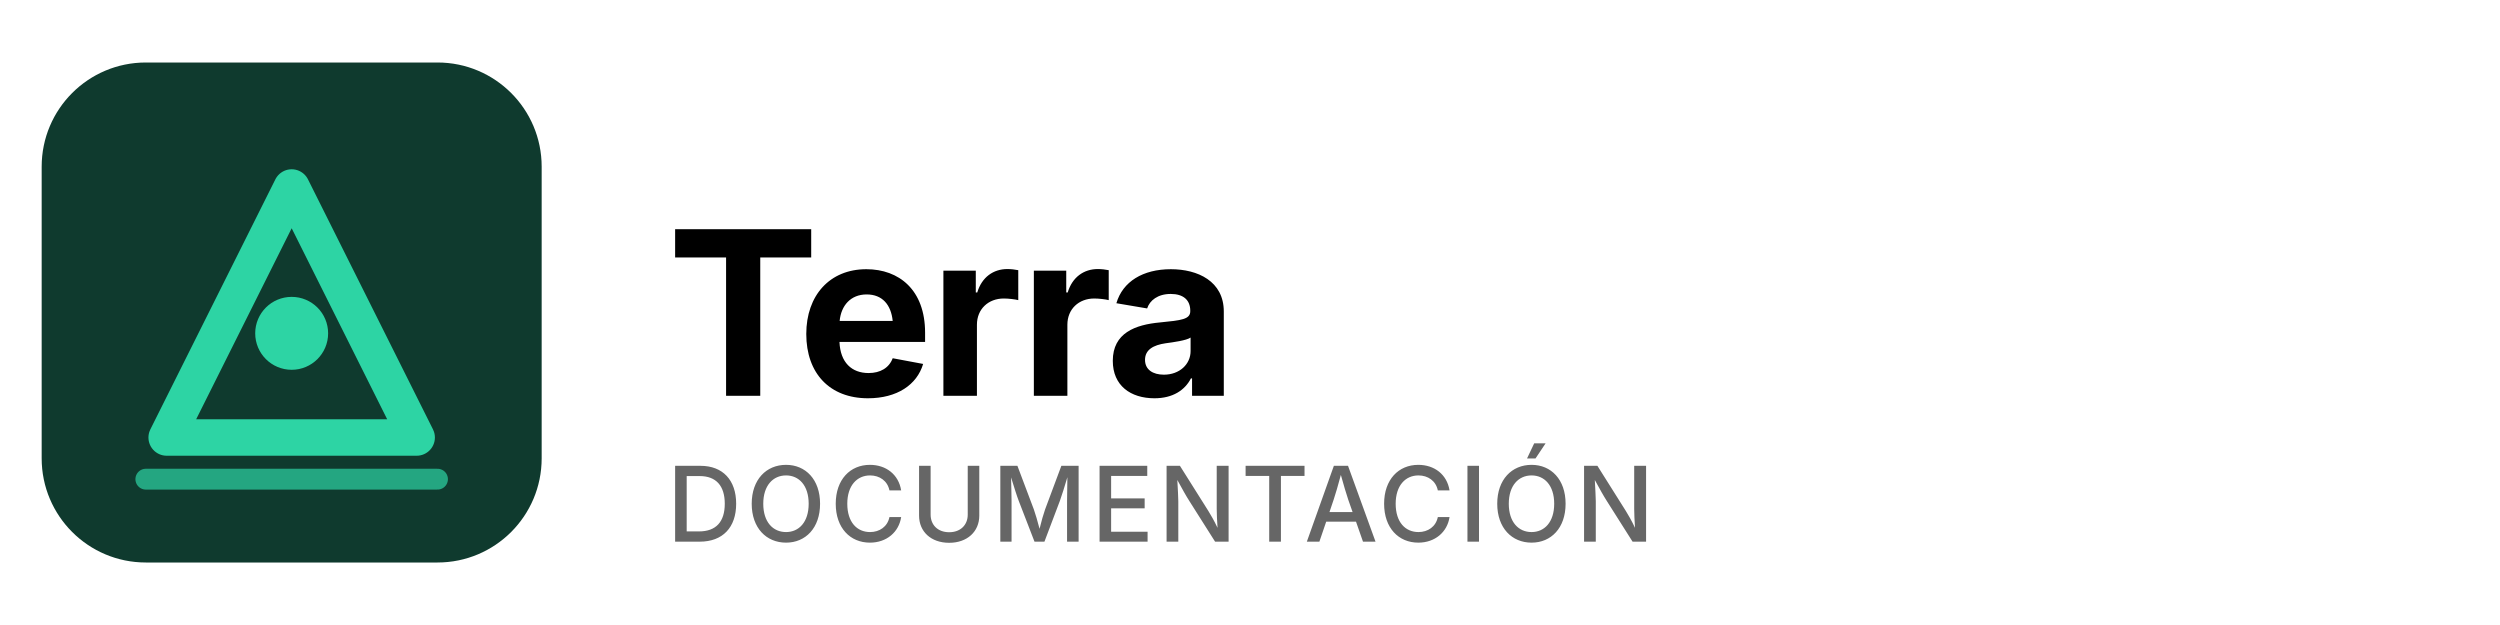
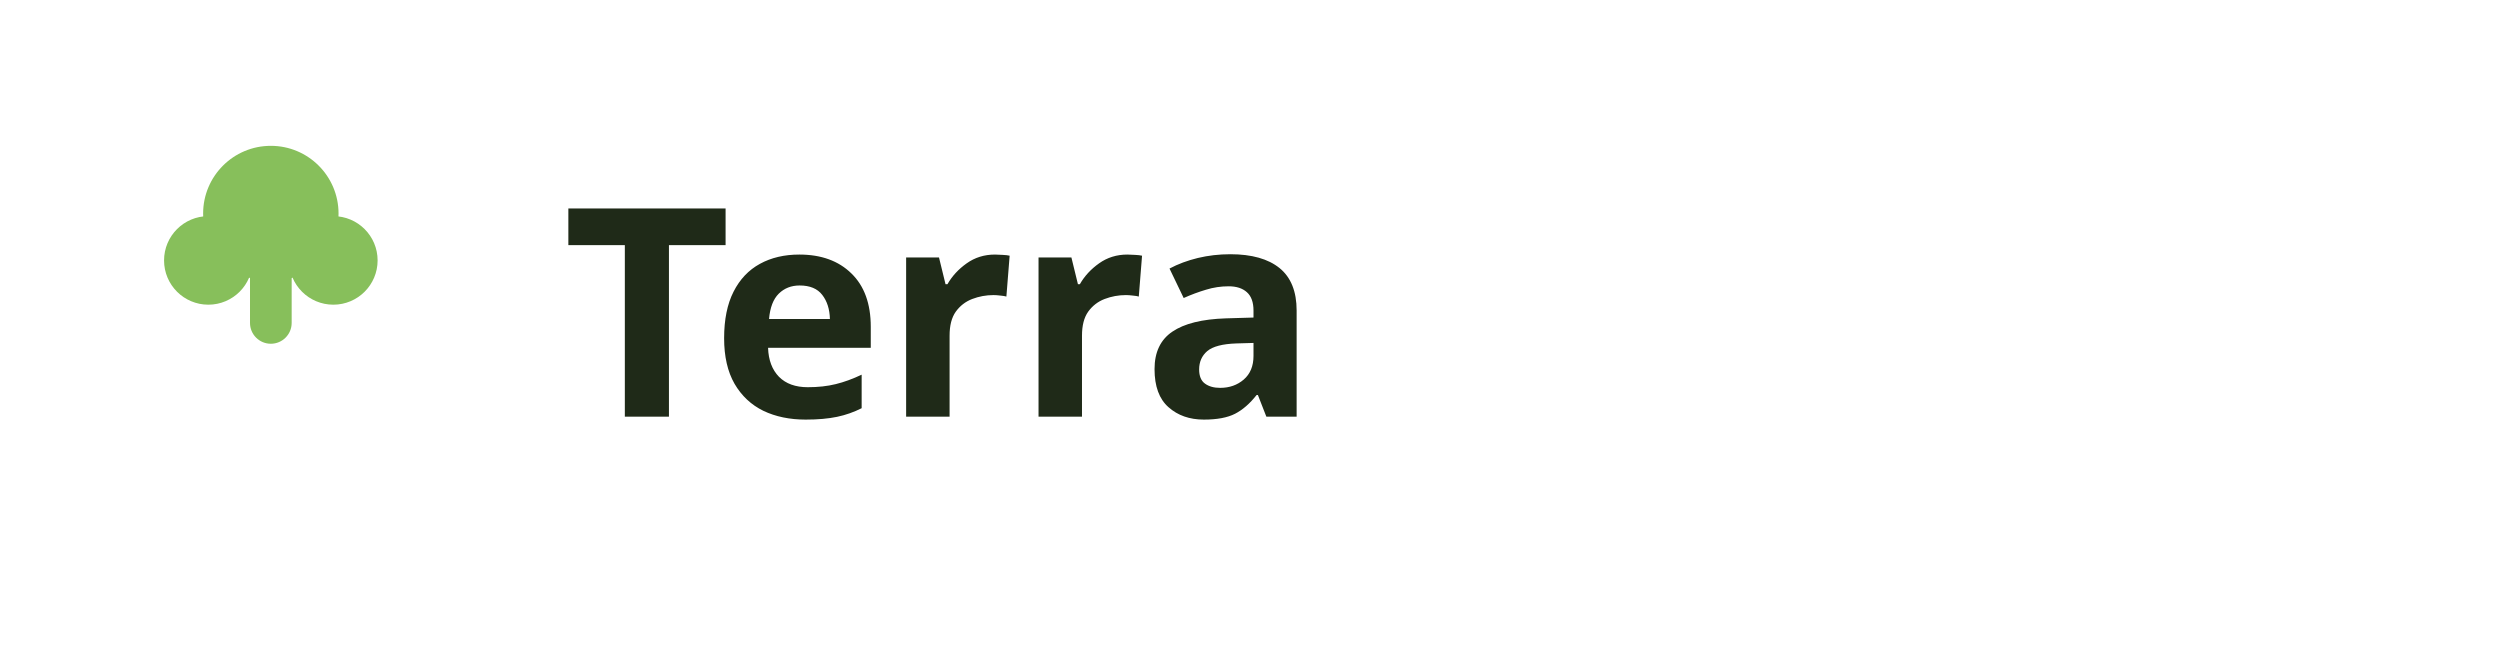
- <svg xmlns="http://www.w3.org/2000/svg" viewBox="0 0 240 60" fill="none">
-   <g transform="translate(0, 0)">
-     <rect x="4" y="6" width="48" height="48" rx="10" fill="#0f3a2e" />
-     <path d="M16 42 L28 18 L40 42 Z" fill="none" stroke="#2dd4a4" stroke-width="3.5" stroke-linejoin="round" stroke-linecap="round" />
-     <circle cx="28" cy="32" r="3.5" fill="#2dd4a4" />
-     <line x1="14" y1="46" x2="42" y2="46" stroke="#2dd4a4" stroke-width="2" stroke-linecap="round" opacity="0.7" />
+ <svg xmlns="http://www.w3.org/2000/svg" viewBox="0 0 240 64">
+   <g fill="#87BF5B" transform="translate(10 10) scale(0.5)">
+     <circle cx="32" cy="21" r="13" />
+     <circle cx="20" cy="30" r="8.5" />
+     <circle cx="44" cy="30" r="8.5" />
+     <path d="M28 33 h8 v9 a4 4 0 0 1 -4 4 a4 4 0 0 1 -4 -4 z" />
  </g>
-   <text x="64" y="38" font-family="Inter, system-ui, -apple-system, sans-serif" font-weight="700" font-size="22" fill="currentColor" letter-spacing="-0.02em">Terra</text>
-   <text x="64" y="52" font-family="Inter, system-ui, -apple-system, sans-serif" font-weight="500" font-size="10" fill="currentColor" opacity="0.6" letter-spacing="0.04em">DOCUMENTACIÓN</text>
+   <text x="54" y="40" font-family="'Space Grotesk','Segoe UI',sans-serif" font-size="28" font-weight="700" fill="#1f2a18">Terra</text>
</svg>
